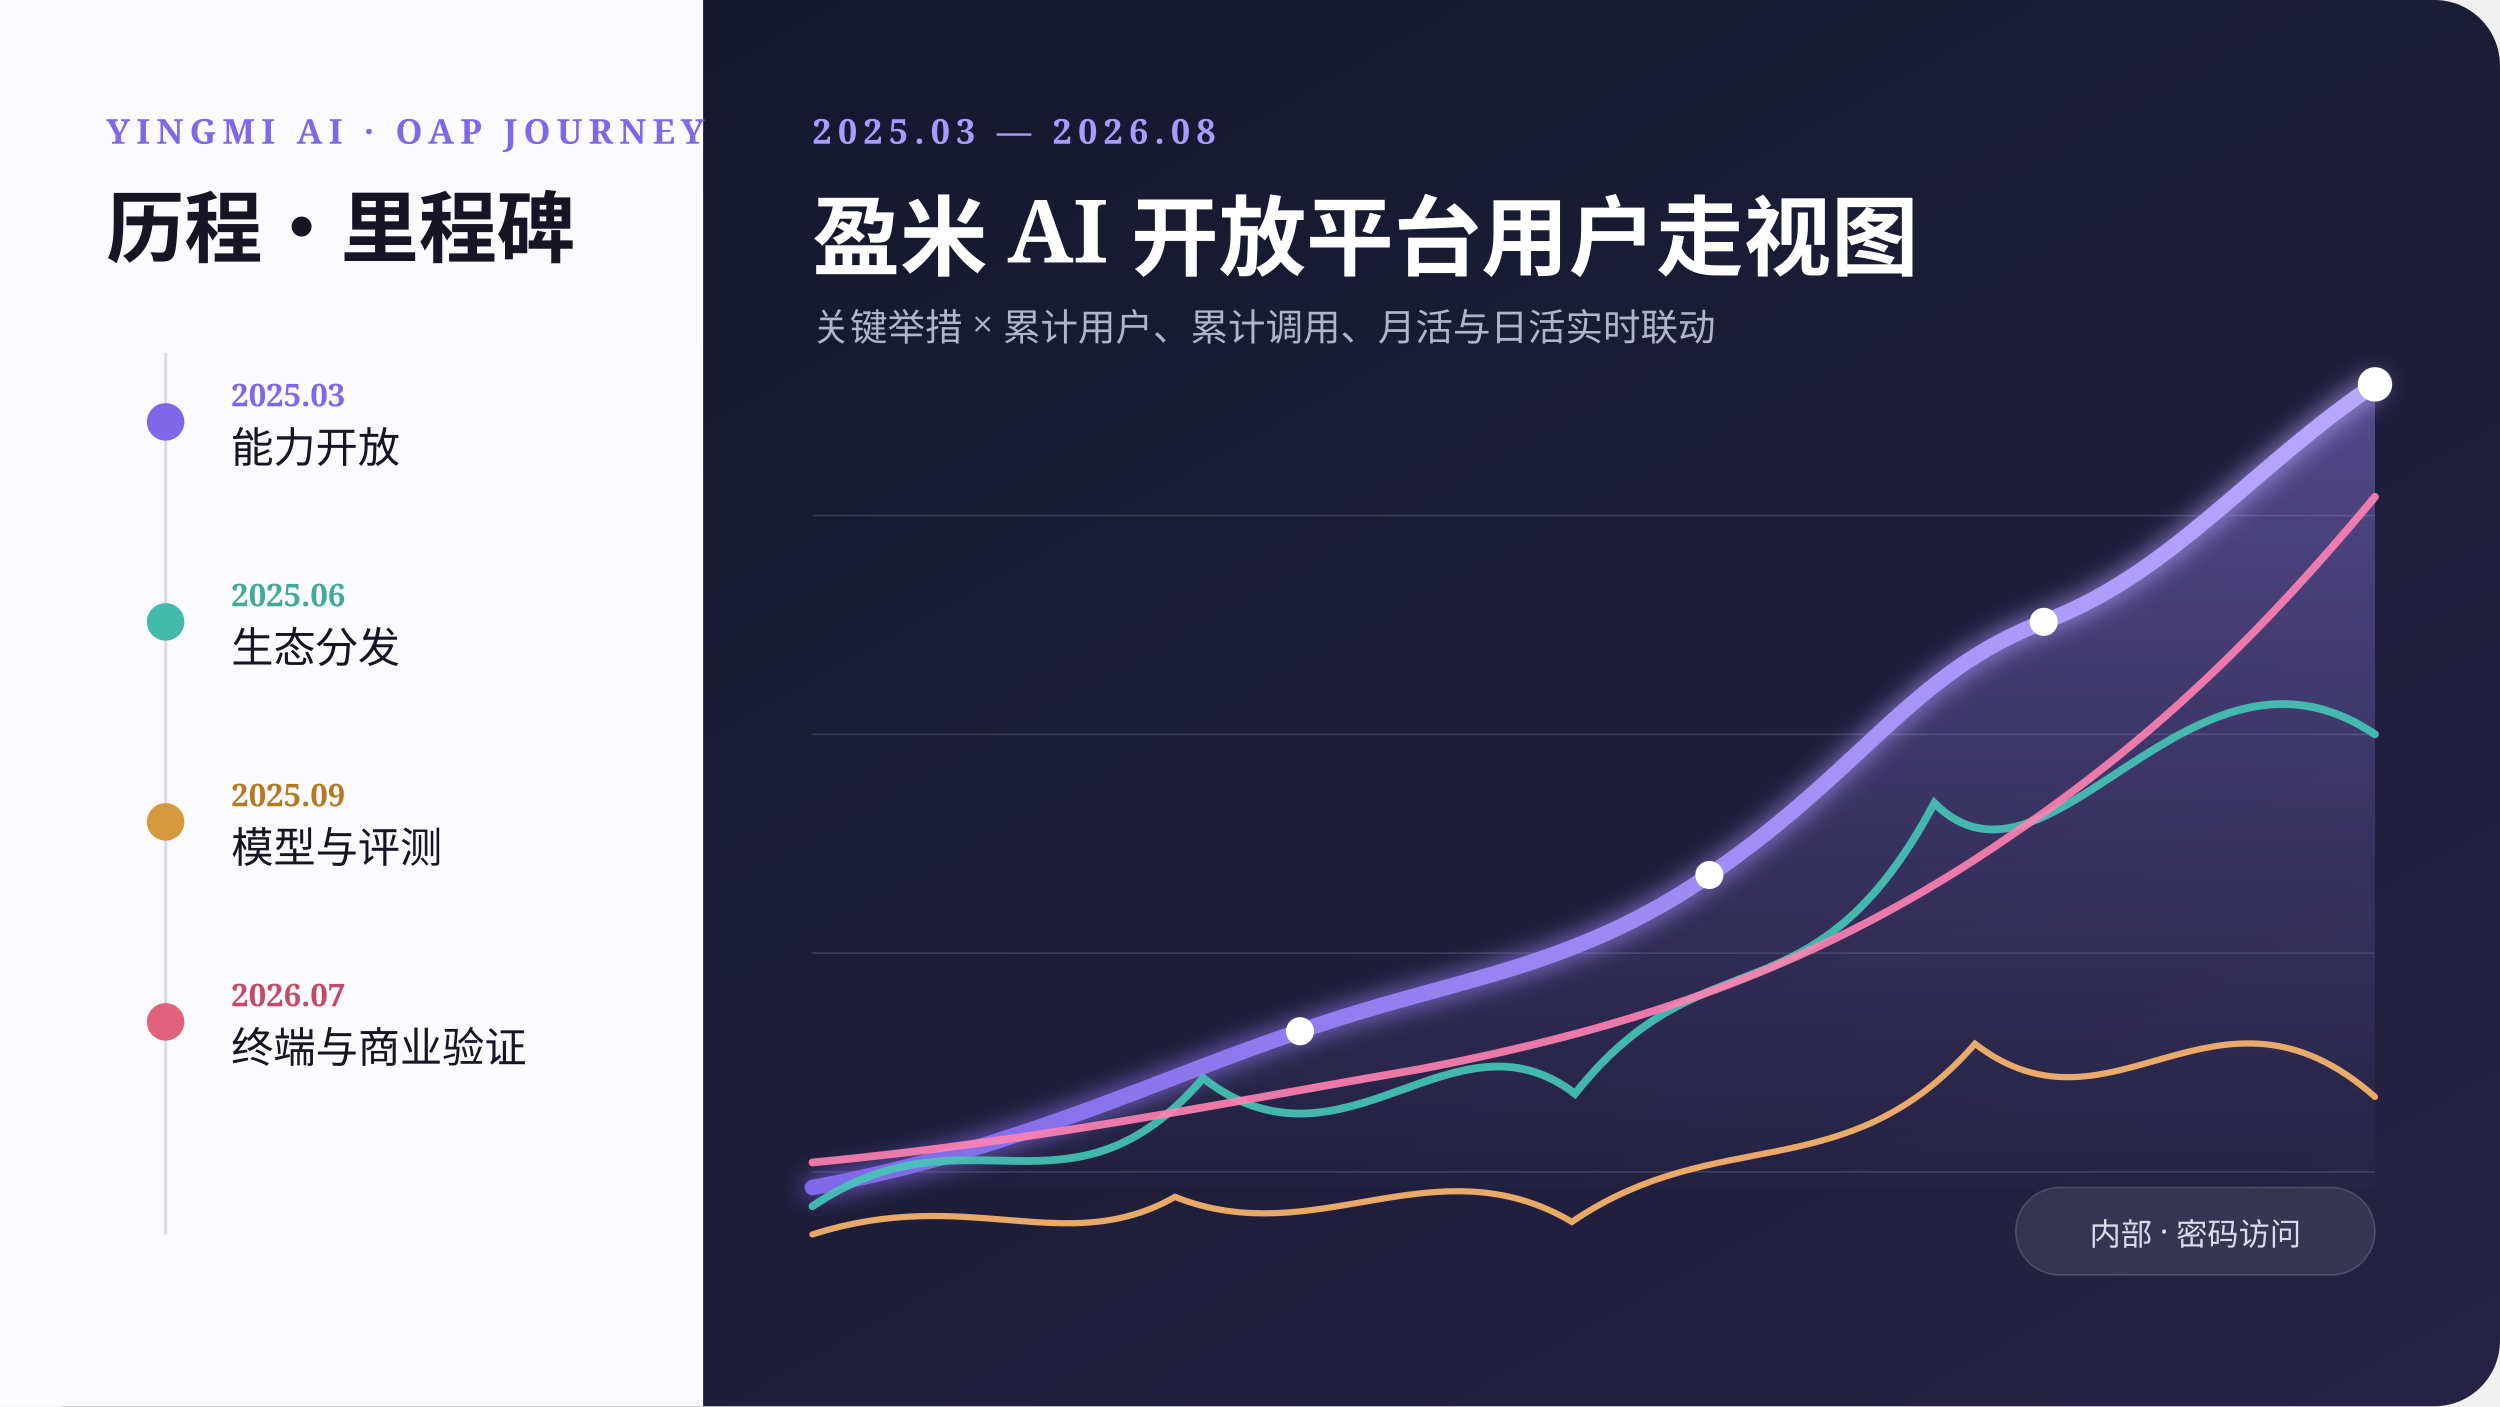
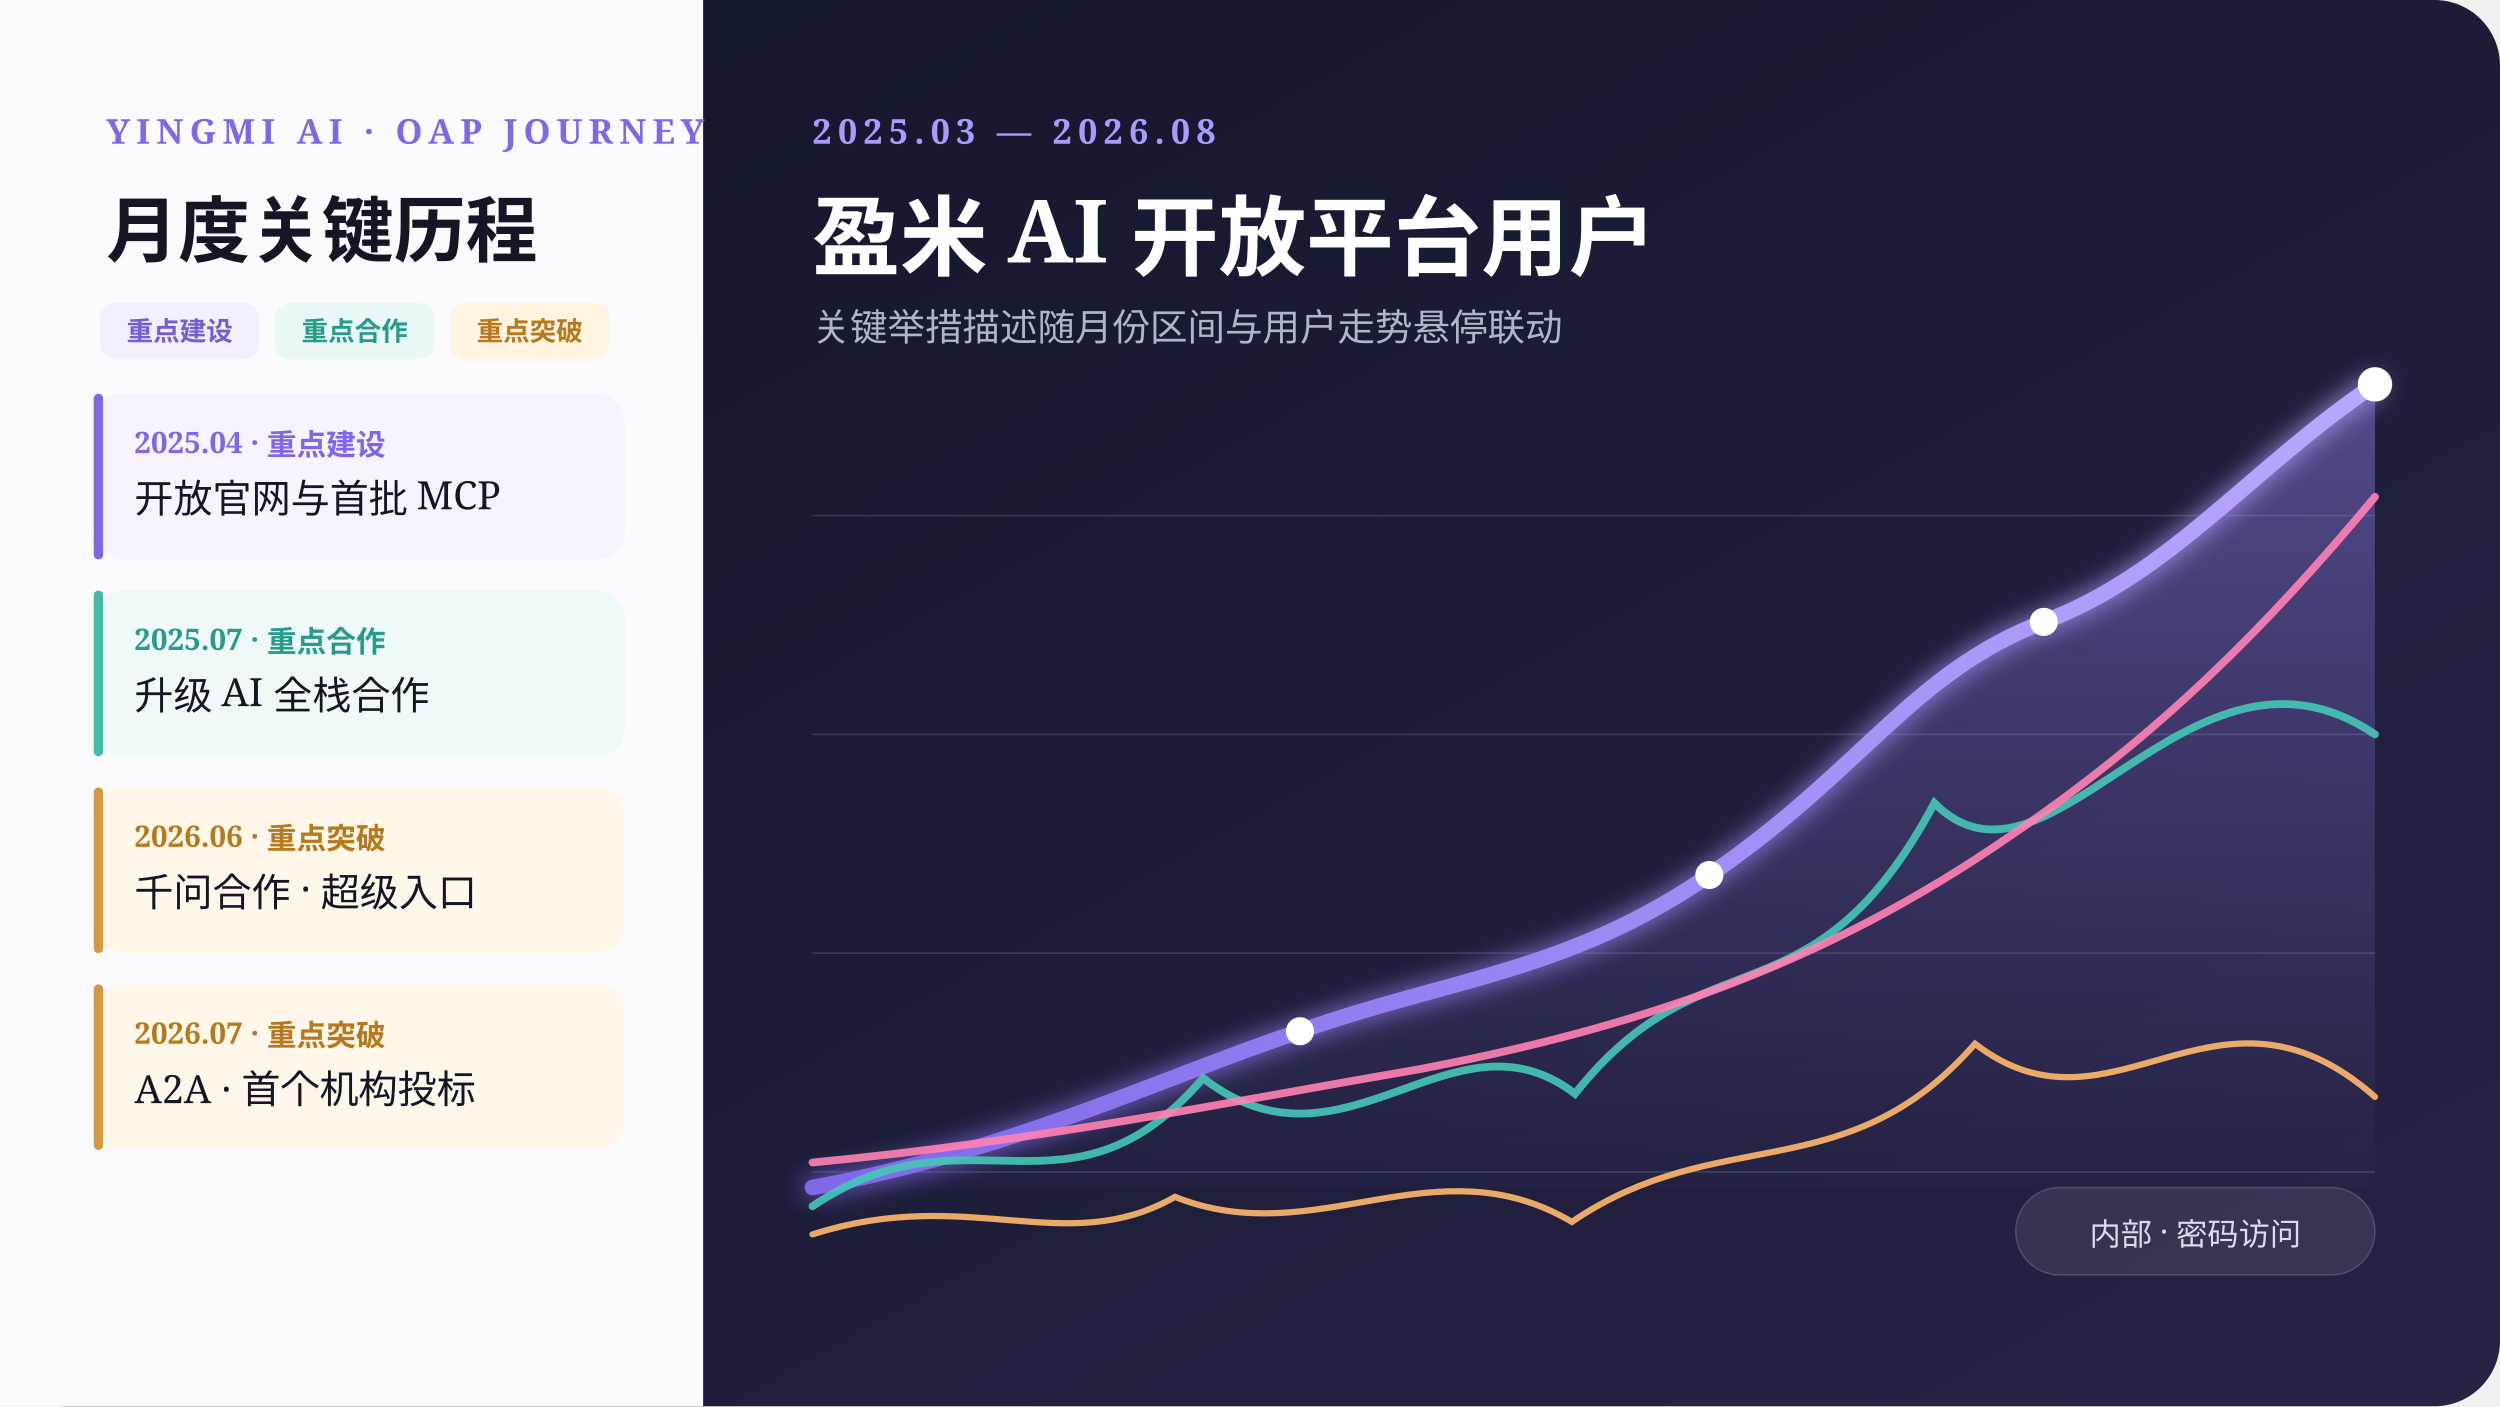
<svg xmlns="http://www.w3.org/2000/svg" width="1600" height="900" viewBox="0 0 1600 900" role="img" aria-labelledby="title desc">
  <defs>
    <linearGradient id="bg" x1="0" y1="0" x2="1" y2="1">
      <stop offset="0" stop-color="#111629" />
      <stop offset="1" stop-color="#262244" />
    </linearGradient>
    <linearGradient id="line" x1="0" y1="0" x2="1" y2="0">
      <stop offset="0" stop-color="#8067e8" />
      <stop offset="1" stop-color="#b9a8ff" />
    </linearGradient>
    <linearGradient id="area" x1="0" y1="0" x2="0" y2="1">
      <stop offset="0" stop-color="#9c85f8" stop-opacity=".42" />
      <stop offset="1" stop-color="#9c85f8" stop-opacity=".02" />
    </linearGradient>
    <filter id="glow">
      <feGaussianBlur stdDeviation="8" result="blur" />
      <feMerge>
        <feMergeNode in="blur" />
        <feMergeNode in="SourceGraphic" />
      </feMerge>
    </filter>
  </defs>
  <rect width="1600" height="900" rx="42" fill="url(#bg)" />
  <rect x="0" y="0" width="450" height="900" fill="#fbfaff" />
  <text x="68" y="92" fill="#8067e8" font-family="Songti SC,STSong,serif" font-size="22" font-weight="700" letter-spacing="4">YINGMI AI · OAP JOURNEY</text>
-   <text x="68" y="164" fill="#171525" font-family="Songti SC,STSong,serif" font-size="50" font-weight="700">历程・里程碑</text>
-   <line x1="106" y1="226" x2="106" y2="790" stroke="#ded9ee" stroke-width="2" />
+   <text x="68" y="164" fill="#171525" font-family="Songti SC,STSong,serif" font-size="46" font-weight="700">月度关键历程</text>
+   <g font-family="Songti SC,STSong,serif" font-size="17" font-weight="700">
+     <rect x="64" y="194" width="102" height="36" rx="10" fill="#f3efff" />
+     <text x="115" y="218" text-anchor="middle" fill="#745ed0">重点建设</text>
+     <rect x="176" y="194" width="102" height="36" rx="10" fill="#eaf8f5" />
+     <text x="227" y="218" text-anchor="middle" fill="#299b8c">重点合作</text>
+     <rect x="288" y="194" width="102" height="36" rx="10" fill="#fff4df" />
+     <text x="339" y="218" text-anchor="middle" fill="#b7791d">重点突破</text>
+   </g>
  <g font-family="Songti SC,STSong,serif">
    <g transform="translate(0 0)">
-       <circle cx="106" cy="270" r="12" fill="#8067e8" />
-       <text x="148" y="260" fill="#8067e8" font-size="20" font-weight="700">2025.03</text>
-       <text x="148" y="296" fill="#171525" font-size="27">能力开放</text>
+       <rect x="60" y="252" width="340" height="106" rx="18" fill="#f7f4ff" />
+       <rect x="60" y="252" width="6" height="106" rx="3" fill="#8067e8" />
+       <text x="86" y="290" fill="#8067e8" font-size="19" font-weight="700">2025.04 · 重点建设</text>
+       <text x="86" y="328" fill="#171525" font-size="25">开放官网与首批 MCP</text>
    </g>
-     <g transform="translate(0 128)">
-       <circle cx="106" cy="270" r="12" fill="#42bbaa" />
-       <text x="148" y="260" fill="#42a99c" font-size="20" font-weight="700">2025.06</text>
-       <text x="148" y="296" fill="#171525" font-size="27">生态分发</text>
+     <g transform="translate(0 126)">
+       <rect x="60" y="252" width="340" height="106" rx="18" fill="#effaf8" />
+       <rect x="60" y="252" width="6" height="106" rx="3" fill="#42bbaa" />
+       <text x="86" y="290" fill="#299b8c" font-size="19" font-weight="700">2025.07 · 重点合作</text>
+       <text x="86" y="328" fill="#171525" font-size="25">升级 AI 全栈合作</text>
    </g>
-     <g transform="translate(0 256)">
-       <circle cx="106" cy="270" r="12" fill="#d59a3d" />
-       <text x="148" y="260" fill="#b57a20" font-size="20" font-weight="700">2025.09</text>
-       <text x="148" y="296" fill="#171525" font-size="27">模型与评测</text>
+     <g transform="translate(0 252)">
+       <rect x="60" y="252" width="340" height="106" rx="18" fill="#fff8ea" />
+       <rect x="60" y="252" width="6" height="106" rx="3" fill="#d59a3d" />
+       <text x="86" y="290" fill="#b7791d" font-size="19" font-weight="700">2026.06 · 重点突破</text>
+       <text x="86" y="328" fill="#171525" font-size="25">千问合作 · 超级入口</text>
    </g>
-     <g transform="translate(0 384)">
-       <circle cx="106" cy="270" r="12" fill="#e0627c" />
-       <text x="148" y="260" fill="#c34b65" font-size="20" font-weight="700">2026.07</text>
-       <text x="148" y="296" fill="#171525" font-size="27">终端与商业验证</text>
+     <g transform="translate(0 378)">
+       <rect x="60" y="252" width="340" height="106" rx="18" fill="#fff8ea" />
+       <rect x="60" y="252" width="6" height="106" rx="3" fill="#d59a3d" />
+       <text x="86" y="290" fill="#b7791d" font-size="19" font-weight="700">2026.07 · 重点突破</text>
+       <text x="86" y="328" fill="#171525" font-size="25">A2A · 首个机构投标</text>
    </g>
  </g>
  <text x="520" y="92" fill="#a99aff" font-family="Songti SC,STSong,serif" font-size="22" font-weight="700" letter-spacing="4">2025.03 — 2026.08</text>
-   <text x="520" y="172" fill="#ffffff" font-family="Songti SC,STSong,serif" font-size="56" font-weight="700">盈米 AI 开放平台用户走视图</text>
-   <text x="520" y="218" fill="#aeb6ca" font-family="Songti SC,STSong,serif" font-size="24">关键举措 × 累计用户、累计调用、月活与日活实时联动</text>
+   <text x="520" y="172" fill="#ffffff" font-family="Songti SC,STSong,serif" font-size="56" font-weight="700">盈米 AI 开放平台用户</text>
+   <text x="520" y="218" fill="#aeb6ca" font-family="Songti SC,STSong,serif" font-size="24">关键举措描述随月份区间与用户走势悬停联动</text>
  <g opacity=".28" stroke="#8d95ac" stroke-width="1">
    <line x1="520" y1="330" x2="1520" y2="330" />
    <line x1="520" y1="470" x2="1520" y2="470" />
    <line x1="520" y1="610" x2="1520" y2="610" />
    <line x1="520" y1="750" x2="1520" y2="750" />
  </g>
  <path d="M520 760 C650 736 742 690 832 660 C928 626 1004 622 1094 560 C1192 493 1224 430 1308 398 C1390 367 1440 300 1520 246 L1520 760 Z" fill="url(#area)" />
  <path d="M520 760 C650 736 742 690 832 660 C928 626 1004 622 1094 560 C1192 493 1224 430 1308 398 C1390 367 1440 300 1520 246" fill="none" stroke="url(#line)" stroke-width="10" stroke-linecap="round" filter="url(#glow)" />
  <path d="M520 772 C620 704 684 790 770 690 C860 760 930 640 1008 700 C1092 594 1160 660 1238 514 C1312 588 1402 390 1520 470" fill="none" stroke="#45c6b6" stroke-width="5" stroke-linecap="round" opacity=".9" />
  <path d="M520 744 C668 730 792 704 910 684 C1044 658 1164 620 1288 534 C1382 470 1450 402 1520 318" fill="none" stroke="#ff82b2" stroke-width="5" stroke-linecap="round" opacity=".9" />
  <path d="M520 790 C620 758 682 806 752 766 C842 802 918 730 1006 782 C1100 718 1182 762 1264 668 C1352 736 1418 612 1520 702" fill="none" stroke="#ffb86c" stroke-width="4" stroke-linecap="round" opacity=".9" />
  <g fill="#fff">
    <circle cx="832" cy="660" r="9" />
    <circle cx="1094" cy="560" r="9" />
    <circle cx="1308" cy="398" r="9" />
    <circle cx="1520" cy="246" r="11" />
  </g>
  <rect x="1290" y="760" width="230" height="56" rx="28" fill="rgba(255,255,255,.09)" stroke="rgba(255,255,255,.16)" />
  <text x="1405" y="797" text-anchor="middle" fill="#d8dcec" font-family="Songti SC,STSong,serif" font-size="20">内部 · 密码访问</text>
</svg>
